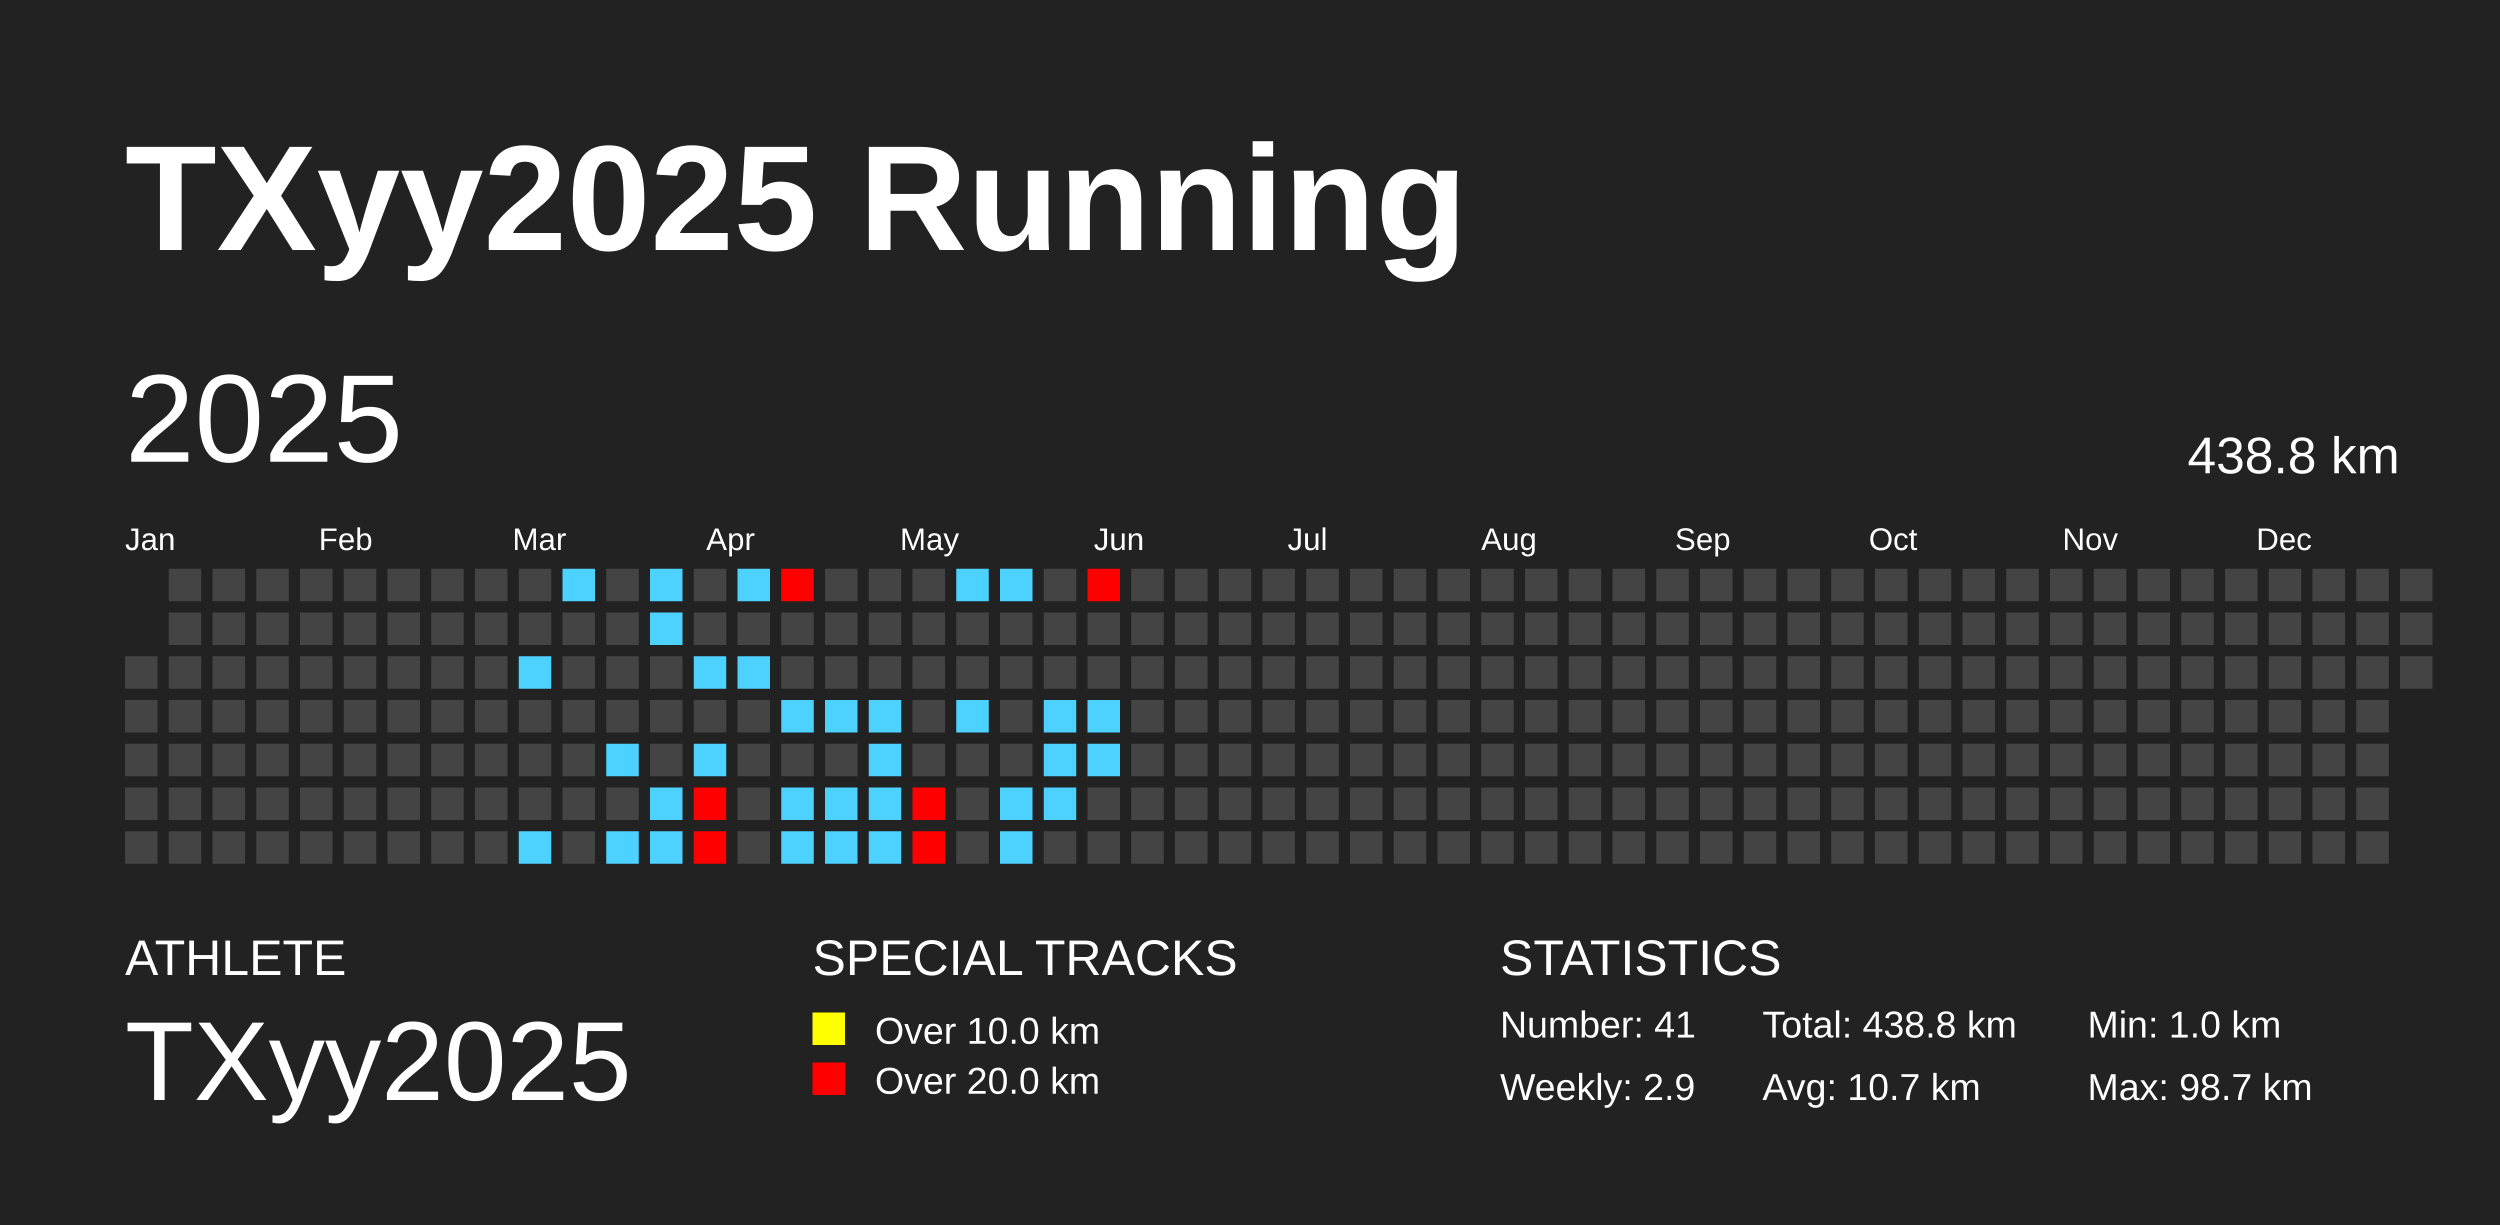
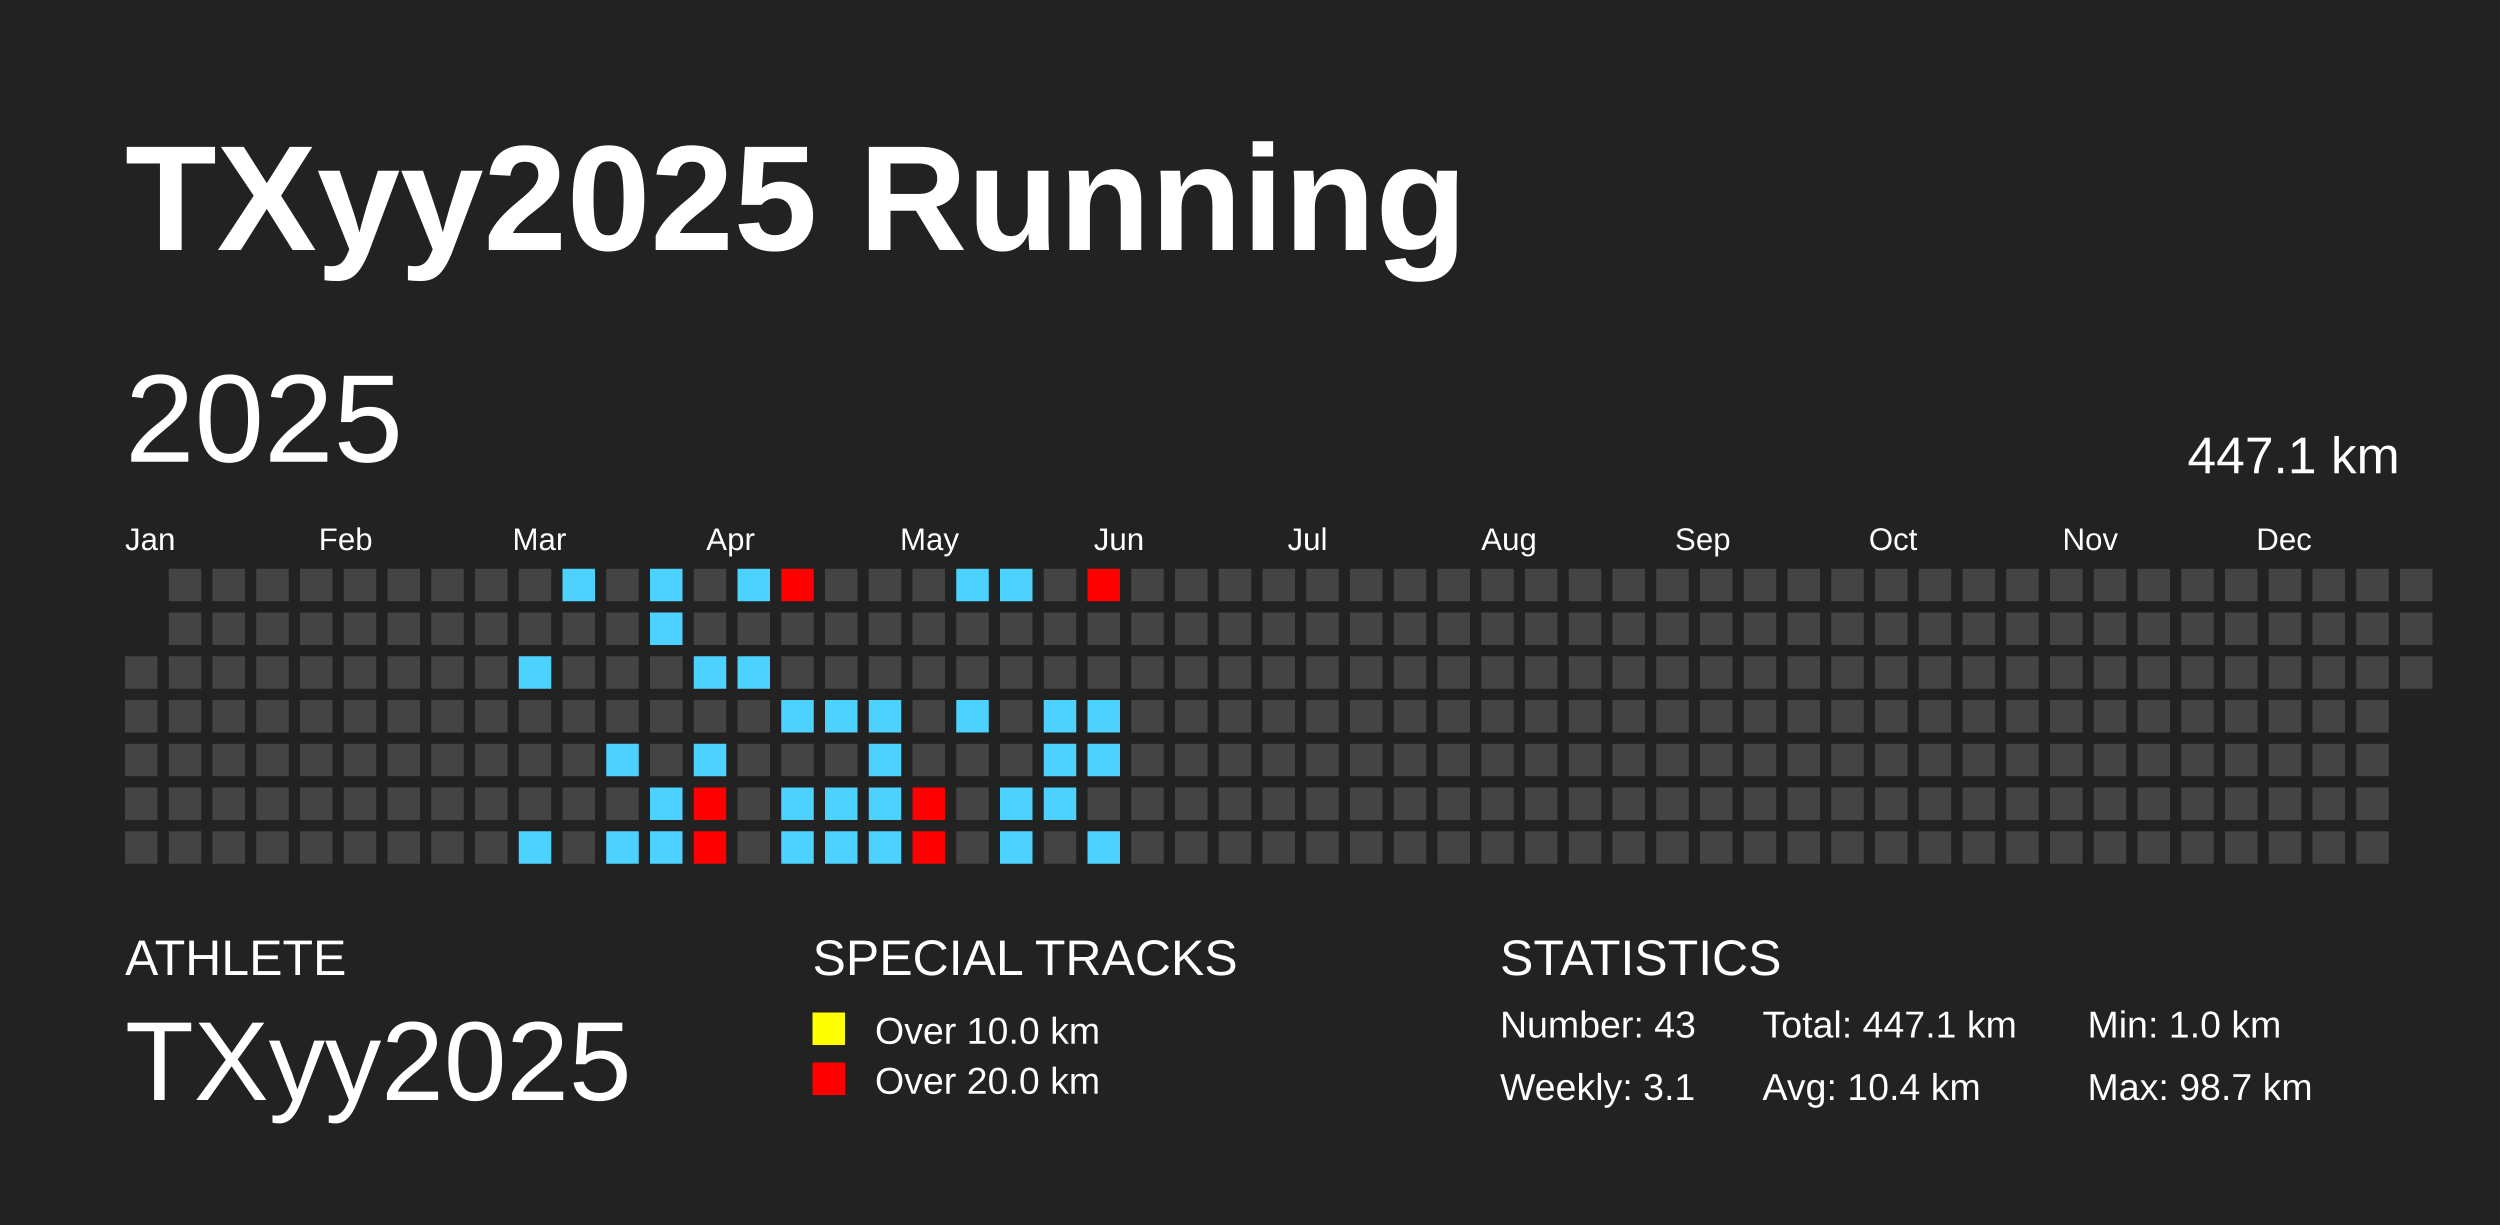
<svg xmlns="http://www.w3.org/2000/svg" baseProfile="full" height="98mm" version="1.1" viewBox="0,0,200,98" width="200mm">
  <defs />
  <rect fill="#222222" height="98" width="200" x="0" y="0" />
  <text fill="#FFFFFF" style="font-size:12px; font-family:Arial; font-weight:bold;" x="10" y="20">TXyy2025 Running</text>
  <text fill="#FFFFFF" style="font-size:4px; font-family:Arial" x="10" y="78">ATHLETE</text>
  <text fill="#FFFFFF" style="font-size:9px; font-family:Arial" x="10" y="88">TXyy2025</text>
  <text fill="#FFFFFF" style="font-size:4px; font-family:Arial" x="65" y="78">SPECIAL TRACKS</text>
  <rect fill="yellow" height="2.6" width="2.6" x="65" y="81" />
  <text fill="#FFFFFF" style="font-size:3px; font-family:Arial" x="70" y="83.5">Over 10.0 km</text>
  <rect fill="red" height="2.6" width="2.6" x="65" y="85" />
  <text fill="#FFFFFF" style="font-size:3px; font-family:Arial" x="70" y="87.5">Over 20.0 km</text>
  <text fill="#FFFFFF" style="font-size:4px; font-family:Arial" x="120" y="78">STATISTICS</text>
-   <text fill="#FFFFFF" style="font-size:3px; font-family:Arial" x="120" y="83">Number: 41</text>
-   <text fill="#FFFFFF" style="font-size:3px; font-family:Arial" x="120" y="88">Weekly: 2.9</text>
-   <text fill="#FFFFFF" style="font-size:3px; font-family:Arial" x="141" y="83">Total: 438.8 km</text>
-   <text fill="#FFFFFF" style="font-size:3px; font-family:Arial" x="141" y="88">Avg: 10.7 km</text>
+   <text fill="#FFFFFF" style="font-size:3px; font-family:Arial" x="120" y="83">Number: 43</text>
+   <text fill="#FFFFFF" style="font-size:3px; font-family:Arial" x="120" y="88">Weekly: 3.1</text>
+   <text fill="#FFFFFF" style="font-size:3px; font-family:Arial" x="141" y="83">Total: 447.1 km</text>
+   <text fill="#FFFFFF" style="font-size:3px; font-family:Arial" x="141" y="88">Avg: 10.4 km</text>
  <text fill="#FFFFFF" style="font-size:3px; font-family:Arial" x="167" y="83">Min: 1.0 km</text>
  <text fill="#FFFFFF" style="font-size:3px; font-family:Arial" x="167" y="88">Max: 98.7 km</text>
  <text dominant-baseline="hanging" fill="#FFFFFF" style="font-size:10.0px; font-family:Arial;" x="10" y="30">2025</text>
-   <text dominant-baseline="hanging" fill="#FFFFFF" style="font-size:4.125px; font-family:Arial;" x="175" y="35">438.8 km</text>
+   <text dominant-baseline="hanging" fill="#FFFFFF" style="font-size:4.125px; font-family:Arial;" x="175" y="35">447.1 km</text>
  <text fill="#FFFFFF" style="font-size:2.5px; font-family:Arial" x="10.0" y="44">Jan</text>
  <text fill="#FFFFFF" style="font-size:2.5px; font-family:Arial" x="25.5" y="44">Feb</text>
  <text fill="#FFFFFF" style="font-size:2.5px; font-family:Arial" x="41.0" y="44">Mar</text>
  <text fill="#FFFFFF" style="font-size:2.5px; font-family:Arial" x="56.5" y="44">Apr</text>
  <text fill="#FFFFFF" style="font-size:2.5px; font-family:Arial" x="72.0" y="44">May</text>
  <text fill="#FFFFFF" style="font-size:2.5px; font-family:Arial" x="87.5" y="44">Jun</text>
  <text fill="#FFFFFF" style="font-size:2.5px; font-family:Arial" x="103.0" y="44">Jul</text>
  <text fill="#FFFFFF" style="font-size:2.5px; font-family:Arial" x="118.5" y="44">Aug</text>
  <text fill="#FFFFFF" style="font-size:2.5px; font-family:Arial" x="134.0" y="44">Sep</text>
  <text fill="#FFFFFF" style="font-size:2.5px; font-family:Arial" x="149.5" y="44">Oct</text>
  <text fill="#FFFFFF" style="font-size:2.5px; font-family:Arial" x="165.0" y="44">Nov</text>
  <text fill="#FFFFFF" style="font-size:2.5px; font-family:Arial" x="180.5" y="44">Dec</text>
  <rect fill="#444444" height="2.6" width="2.6" x="10.0" y="52.5" />
  <rect fill="#444444" height="2.6" width="2.6" x="10.0" y="56.0" />
  <rect fill="#444444" height="2.6" width="2.6" x="10.0" y="59.5" />
  <rect fill="#444444" height="2.6" width="2.6" x="10.0" y="63.0" />
  <rect fill="#444444" height="2.6" width="2.6" x="10.0" y="66.5" />
  <rect fill="#444444" height="2.6" width="2.6" x="13.5" y="45.5" />
  <rect fill="#444444" height="2.6" width="2.6" x="13.5" y="49.0" />
  <rect fill="#444444" height="2.6" width="2.6" x="13.5" y="52.5" />
  <rect fill="#444444" height="2.6" width="2.6" x="13.5" y="56.0" />
  <rect fill="#444444" height="2.6" width="2.6" x="13.5" y="59.5" />
  <rect fill="#444444" height="2.6" width="2.6" x="13.5" y="63.0" />
  <rect fill="#444444" height="2.6" width="2.6" x="13.5" y="66.5" />
  <rect fill="#444444" height="2.6" width="2.6" x="17.0" y="45.5" />
  <rect fill="#444444" height="2.6" width="2.6" x="17.0" y="49.0" />
  <rect fill="#444444" height="2.6" width="2.6" x="17.0" y="52.5" />
  <rect fill="#444444" height="2.6" width="2.6" x="17.0" y="56.0" />
  <rect fill="#444444" height="2.6" width="2.6" x="17.0" y="59.5" />
  <rect fill="#444444" height="2.6" width="2.6" x="17.0" y="63.0" />
  <rect fill="#444444" height="2.6" width="2.6" x="17.0" y="66.5" />
  <rect fill="#444444" height="2.6" width="2.6" x="20.5" y="45.5" />
  <rect fill="#444444" height="2.6" width="2.6" x="20.5" y="49.0" />
  <rect fill="#444444" height="2.6" width="2.6" x="20.5" y="52.5" />
  <rect fill="#444444" height="2.6" width="2.6" x="20.5" y="56.0" />
  <rect fill="#444444" height="2.6" width="2.6" x="20.5" y="59.5" />
  <rect fill="#444444" height="2.6" width="2.6" x="20.5" y="63.0" />
  <rect fill="#444444" height="2.6" width="2.6" x="20.5" y="66.5" />
  <rect fill="#444444" height="2.6" width="2.6" x="24.0" y="45.5" />
  <rect fill="#444444" height="2.6" width="2.6" x="24.0" y="49.0" />
  <rect fill="#444444" height="2.6" width="2.6" x="24.0" y="52.5" />
  <rect fill="#444444" height="2.6" width="2.6" x="24.0" y="56.0" />
  <rect fill="#444444" height="2.6" width="2.6" x="24.0" y="59.5" />
  <rect fill="#444444" height="2.6" width="2.6" x="24.0" y="63.0" />
  <rect fill="#444444" height="2.6" width="2.6" x="24.0" y="66.5" />
  <rect fill="#444444" height="2.6" width="2.6" x="27.5" y="45.5" />
  <rect fill="#444444" height="2.6" width="2.6" x="27.5" y="49.0" />
  <rect fill="#444444" height="2.6" width="2.6" x="27.5" y="52.5" />
  <rect fill="#444444" height="2.6" width="2.6" x="27.5" y="56.0" />
  <rect fill="#444444" height="2.6" width="2.6" x="27.5" y="59.5" />
  <rect fill="#444444" height="2.6" width="2.6" x="27.5" y="63.0" />
  <rect fill="#444444" height="2.6" width="2.6" x="27.5" y="66.5" />
  <rect fill="#444444" height="2.6" width="2.6" x="31.0" y="45.5" />
  <rect fill="#444444" height="2.6" width="2.6" x="31.0" y="49.0" />
  <rect fill="#444444" height="2.6" width="2.6" x="31.0" y="52.5" />
  <rect fill="#444444" height="2.6" width="2.6" x="31.0" y="56.0" />
  <rect fill="#444444" height="2.6" width="2.6" x="31.0" y="59.5" />
  <rect fill="#444444" height="2.6" width="2.6" x="31.0" y="63.0" />
  <rect fill="#444444" height="2.6" width="2.6" x="31.0" y="66.5" />
  <rect fill="#444444" height="2.6" width="2.6" x="34.5" y="45.5" />
  <rect fill="#444444" height="2.6" width="2.6" x="34.5" y="49.0" />
  <rect fill="#444444" height="2.6" width="2.6" x="34.5" y="52.5" />
  <rect fill="#444444" height="2.6" width="2.6" x="34.5" y="56.0" />
  <rect fill="#444444" height="2.6" width="2.6" x="34.5" y="59.5" />
  <rect fill="#444444" height="2.6" width="2.6" x="34.5" y="63.0" />
  <rect fill="#444444" height="2.6" width="2.6" x="34.5" y="66.5" />
  <rect fill="#444444" height="2.6" width="2.6" x="38.0" y="45.5" />
  <rect fill="#444444" height="2.6" width="2.6" x="38.0" y="49.0" />
  <rect fill="#444444" height="2.6" width="2.6" x="38.0" y="52.5" />
  <rect fill="#444444" height="2.6" width="2.6" x="38.0" y="56.0" />
  <rect fill="#444444" height="2.6" width="2.6" x="38.0" y="59.5" />
  <rect fill="#444444" height="2.6" width="2.6" x="38.0" y="63.0" />
  <rect fill="#444444" height="2.6" width="2.6" x="38.0" y="66.5" />
  <rect fill="#444444" height="2.6" width="2.6" x="41.5" y="45.5" />
  <rect fill="#444444" height="2.6" width="2.6" x="41.5" y="49.0" />
  <rect fill="#4dd2ff" height="2.6" width="2.6" x="41.5" y="52.5" />
  <rect fill="#444444" height="2.6" width="2.6" x="41.5" y="56.0" />
  <rect fill="#444444" height="2.6" width="2.6" x="41.5" y="59.5" />
  <rect fill="#444444" height="2.6" width="2.6" x="41.5" y="63.0" />
  <rect fill="#4dd2ff" height="2.6" width="2.6" x="41.5" y="66.5" />
  <rect fill="#4dd2ff" height="2.6" width="2.6" x="45.0" y="45.5" />
  <rect fill="#444444" height="2.6" width="2.6" x="45.0" y="49.0" />
  <rect fill="#444444" height="2.6" width="2.6" x="45.0" y="52.5" />
  <rect fill="#444444" height="2.6" width="2.6" x="45.0" y="56.0" />
  <rect fill="#444444" height="2.6" width="2.6" x="45.0" y="59.5" />
  <rect fill="#444444" height="2.6" width="2.6" x="45.0" y="63.0" />
  <rect fill="#444444" height="2.6" width="2.6" x="45.0" y="66.5" />
  <rect fill="#444444" height="2.6" width="2.6" x="48.5" y="45.5" />
  <rect fill="#444444" height="2.6" width="2.6" x="48.5" y="49.0" />
  <rect fill="#444444" height="2.6" width="2.6" x="48.5" y="52.5" />
  <rect fill="#444444" height="2.6" width="2.6" x="48.5" y="56.0" />
  <rect fill="#4dd2ff" height="2.6" width="2.6" x="48.5" y="59.5" />
  <rect fill="#444444" height="2.6" width="2.6" x="48.5" y="63.0" />
  <rect fill="#4dd2ff" height="2.6" width="2.6" x="48.5" y="66.5" />
  <rect fill="#4dd2ff" height="2.6" width="2.6" x="52.0" y="45.5" />
  <rect fill="#4dd2ff" height="2.6" width="2.6" x="52.0" y="49.0" />
  <rect fill="#444444" height="2.6" width="2.6" x="52.0" y="52.5" />
  <rect fill="#444444" height="2.6" width="2.6" x="52.0" y="56.0" />
  <rect fill="#444444" height="2.6" width="2.6" x="52.0" y="59.5" />
  <rect fill="#4dd2ff" height="2.6" width="2.6" x="52.0" y="63.0" />
  <rect fill="#4dd2ff" height="2.6" width="2.6" x="52.0" y="66.5" />
  <rect fill="#444444" height="2.6" width="2.6" x="55.5" y="45.5" />
  <rect fill="#444444" height="2.6" width="2.6" x="55.5" y="49.0" />
  <rect fill="#4dd2ff" height="2.6" width="2.6" x="55.5" y="52.5" />
  <rect fill="#444444" height="2.6" width="2.6" x="55.5" y="56.0" />
  <rect fill="#4dd2ff" height="2.6" width="2.6" x="55.5" y="59.5" />
  <rect fill="red" height="2.6" width="2.6" x="55.5" y="63.0" />
  <rect fill="red" height="2.6" width="2.6" x="55.5" y="66.5" />
  <rect fill="#4dd2ff" height="2.6" width="2.6" x="59.0" y="45.5" />
  <rect fill="#444444" height="2.6" width="2.6" x="59.0" y="49.0" />
  <rect fill="#4dd2ff" height="2.6" width="2.6" x="59.0" y="52.5" />
  <rect fill="#444444" height="2.6" width="2.6" x="59.0" y="56.0" />
  <rect fill="#444444" height="2.6" width="2.6" x="59.0" y="59.5" />
  <rect fill="#444444" height="2.6" width="2.6" x="59.0" y="63.0" />
  <rect fill="#444444" height="2.6" width="2.6" x="59.0" y="66.5" />
  <rect fill="red" height="2.6" width="2.6" x="62.5" y="45.5" />
  <rect fill="#444444" height="2.6" width="2.6" x="62.5" y="49.0" />
  <rect fill="#444444" height="2.6" width="2.6" x="62.5" y="52.5" />
  <rect fill="#4dd2ff" height="2.6" width="2.6" x="62.5" y="56.0" />
  <rect fill="#444444" height="2.6" width="2.6" x="62.5" y="59.5" />
  <rect fill="#4dd2ff" height="2.6" width="2.6" x="62.5" y="63.0" />
  <rect fill="#4dd2ff" height="2.6" width="2.6" x="62.5" y="66.5" />
  <rect fill="#444444" height="2.6" width="2.6" x="66.0" y="45.5" />
  <rect fill="#444444" height="2.6" width="2.6" x="66.0" y="49.0" />
  <rect fill="#444444" height="2.6" width="2.6" x="66.0" y="52.5" />
  <rect fill="#4dd2ff" height="2.6" width="2.6" x="66.0" y="56.0" />
  <rect fill="#444444" height="2.6" width="2.6" x="66.0" y="59.5" />
  <rect fill="#4dd2ff" height="2.6" width="2.6" x="66.0" y="63.0" />
  <rect fill="#4dd2ff" height="2.6" width="2.6" x="66.0" y="66.5" />
  <rect fill="#444444" height="2.6" width="2.6" x="69.5" y="45.5" />
  <rect fill="#444444" height="2.6" width="2.6" x="69.5" y="49.0" />
  <rect fill="#444444" height="2.6" width="2.6" x="69.5" y="52.5" />
  <rect fill="#4dd2ff" height="2.6" width="2.6" x="69.5" y="56.0" />
  <rect fill="#4dd2ff" height="2.6" width="2.6" x="69.5" y="59.5" />
  <rect fill="#4dd2ff" height="2.6" width="2.6" x="69.5" y="63.0" />
  <rect fill="#4dd2ff" height="2.6" width="2.6" x="69.5" y="66.5" />
  <rect fill="#444444" height="2.6" width="2.6" x="73.0" y="45.5" />
  <rect fill="#444444" height="2.6" width="2.6" x="73.0" y="49.0" />
  <rect fill="#444444" height="2.6" width="2.6" x="73.0" y="52.5" />
  <rect fill="#444444" height="2.6" width="2.6" x="73.0" y="56.0" />
  <rect fill="#444444" height="2.6" width="2.6" x="73.0" y="59.5" />
  <rect fill="red" height="2.6" width="2.6" x="73.0" y="63.0" />
  <rect fill="red" height="2.6" width="2.6" x="73.0" y="66.5" />
  <rect fill="#4dd2ff" height="2.6" width="2.6" x="76.5" y="45.5" />
  <rect fill="#444444" height="2.6" width="2.6" x="76.5" y="49.0" />
  <rect fill="#444444" height="2.6" width="2.6" x="76.5" y="52.5" />
  <rect fill="#4dd2ff" height="2.6" width="2.6" x="76.5" y="56.0" />
  <rect fill="#444444" height="2.6" width="2.6" x="76.5" y="59.5" />
  <rect fill="#444444" height="2.6" width="2.6" x="76.5" y="63.0" />
  <rect fill="#444444" height="2.6" width="2.6" x="76.5" y="66.5" />
  <rect fill="#4dd2ff" height="2.6" width="2.6" x="80.0" y="45.5" />
  <rect fill="#444444" height="2.6" width="2.6" x="80.0" y="49.0" />
  <rect fill="#444444" height="2.6" width="2.6" x="80.0" y="52.5" />
  <rect fill="#444444" height="2.6" width="2.6" x="80.0" y="56.0" />
  <rect fill="#444444" height="2.6" width="2.6" x="80.0" y="59.5" />
  <rect fill="#4dd2ff" height="2.6" width="2.6" x="80.0" y="63.0" />
  <rect fill="#4dd2ff" height="2.6" width="2.6" x="80.0" y="66.5" />
  <rect fill="#444444" height="2.6" width="2.6" x="83.5" y="45.5" />
  <rect fill="#444444" height="2.6" width="2.6" x="83.5" y="49.0" />
  <rect fill="#444444" height="2.6" width="2.6" x="83.5" y="52.5" />
  <rect fill="#4dd2ff" height="2.6" width="2.6" x="83.5" y="56.0" />
  <rect fill="#4dd2ff" height="2.6" width="2.6" x="83.5" y="59.5" />
  <rect fill="#4dd2ff" height="2.6" width="2.6" x="83.5" y="63.0" />
  <rect fill="#444444" height="2.6" width="2.6" x="83.5" y="66.5" />
  <rect fill="red" height="2.6" width="2.6" x="87.0" y="45.5" />
  <rect fill="#444444" height="2.6" width="2.6" x="87.0" y="49.0" />
  <rect fill="#444444" height="2.6" width="2.6" x="87.0" y="52.5" />
  <rect fill="#4dd2ff" height="2.6" width="2.6" x="87.0" y="56.0" />
  <rect fill="#4dd2ff" height="2.6" width="2.6" x="87.0" y="59.5" />
  <rect fill="#444444" height="2.6" width="2.6" x="87.0" y="63.0" />
-   <rect fill="#444444" height="2.6" width="2.6" x="87.0" y="66.5" />
+   <rect fill="#4dd2ff" height="2.6" width="2.6" x="87.0" y="66.5" />
  <rect fill="#444444" height="2.6" width="2.6" x="90.5" y="45.5" />
  <rect fill="#444444" height="2.6" width="2.6" x="90.5" y="49.0" />
  <rect fill="#444444" height="2.6" width="2.6" x="90.5" y="52.5" />
  <rect fill="#444444" height="2.6" width="2.6" x="90.5" y="56.0" />
  <rect fill="#444444" height="2.6" width="2.6" x="90.5" y="59.5" />
  <rect fill="#444444" height="2.6" width="2.6" x="90.5" y="63.0" />
  <rect fill="#444444" height="2.6" width="2.6" x="90.5" y="66.5" />
  <rect fill="#444444" height="2.6" width="2.6" x="94.0" y="45.5" />
  <rect fill="#444444" height="2.6" width="2.6" x="94.0" y="49.0" />
  <rect fill="#444444" height="2.6" width="2.6" x="94.0" y="52.5" />
  <rect fill="#444444" height="2.6" width="2.6" x="94.0" y="56.0" />
  <rect fill="#444444" height="2.6" width="2.6" x="94.0" y="59.5" />
  <rect fill="#444444" height="2.6" width="2.6" x="94.0" y="63.0" />
  <rect fill="#444444" height="2.6" width="2.6" x="94.0" y="66.5" />
  <rect fill="#444444" height="2.6" width="2.6" x="97.5" y="45.5" />
  <rect fill="#444444" height="2.6" width="2.6" x="97.5" y="49.0" />
  <rect fill="#444444" height="2.6" width="2.6" x="97.5" y="52.5" />
  <rect fill="#444444" height="2.6" width="2.6" x="97.5" y="56.0" />
  <rect fill="#444444" height="2.6" width="2.6" x="97.5" y="59.5" />
  <rect fill="#444444" height="2.6" width="2.6" x="97.5" y="63.0" />
  <rect fill="#444444" height="2.6" width="2.6" x="97.5" y="66.5" />
  <rect fill="#444444" height="2.6" width="2.6" x="101.0" y="45.5" />
  <rect fill="#444444" height="2.6" width="2.6" x="101.0" y="49.0" />
  <rect fill="#444444" height="2.6" width="2.6" x="101.0" y="52.5" />
  <rect fill="#444444" height="2.6" width="2.6" x="101.0" y="56.0" />
  <rect fill="#444444" height="2.6" width="2.6" x="101.0" y="59.5" />
  <rect fill="#444444" height="2.6" width="2.6" x="101.0" y="63.0" />
  <rect fill="#444444" height="2.6" width="2.6" x="101.0" y="66.5" />
  <rect fill="#444444" height="2.6" width="2.6" x="104.5" y="45.5" />
  <rect fill="#444444" height="2.6" width="2.6" x="104.5" y="49.0" />
  <rect fill="#444444" height="2.6" width="2.6" x="104.5" y="52.5" />
  <rect fill="#444444" height="2.6" width="2.6" x="104.5" y="56.0" />
  <rect fill="#444444" height="2.6" width="2.6" x="104.5" y="59.5" />
  <rect fill="#444444" height="2.6" width="2.6" x="104.5" y="63.0" />
  <rect fill="#444444" height="2.6" width="2.6" x="104.5" y="66.5" />
  <rect fill="#444444" height="2.6" width="2.6" x="108.0" y="45.5" />
  <rect fill="#444444" height="2.6" width="2.6" x="108.0" y="49.0" />
  <rect fill="#444444" height="2.6" width="2.6" x="108.0" y="52.5" />
  <rect fill="#444444" height="2.6" width="2.6" x="108.0" y="56.0" />
  <rect fill="#444444" height="2.6" width="2.6" x="108.0" y="59.5" />
  <rect fill="#444444" height="2.6" width="2.6" x="108.0" y="63.0" />
  <rect fill="#444444" height="2.6" width="2.6" x="108.0" y="66.5" />
  <rect fill="#444444" height="2.6" width="2.6" x="111.5" y="45.5" />
  <rect fill="#444444" height="2.6" width="2.6" x="111.5" y="49.0" />
  <rect fill="#444444" height="2.6" width="2.6" x="111.5" y="52.5" />
  <rect fill="#444444" height="2.6" width="2.6" x="111.5" y="56.0" />
  <rect fill="#444444" height="2.6" width="2.6" x="111.5" y="59.5" />
  <rect fill="#444444" height="2.6" width="2.6" x="111.5" y="63.0" />
  <rect fill="#444444" height="2.6" width="2.6" x="111.5" y="66.5" />
  <rect fill="#444444" height="2.6" width="2.6" x="115.0" y="45.5" />
  <rect fill="#444444" height="2.6" width="2.6" x="115.0" y="49.0" />
  <rect fill="#444444" height="2.6" width="2.6" x="115.0" y="52.5" />
  <rect fill="#444444" height="2.6" width="2.6" x="115.0" y="56.0" />
  <rect fill="#444444" height="2.6" width="2.6" x="115.0" y="59.5" />
  <rect fill="#444444" height="2.6" width="2.6" x="115.0" y="63.0" />
  <rect fill="#444444" height="2.6" width="2.6" x="115.0" y="66.5" />
  <rect fill="#444444" height="2.6" width="2.6" x="118.5" y="45.5" />
  <rect fill="#444444" height="2.6" width="2.6" x="118.5" y="49.0" />
  <rect fill="#444444" height="2.6" width="2.6" x="118.5" y="52.5" />
  <rect fill="#444444" height="2.6" width="2.6" x="118.5" y="56.0" />
  <rect fill="#444444" height="2.6" width="2.6" x="118.5" y="59.5" />
  <rect fill="#444444" height="2.6" width="2.6" x="118.5" y="63.0" />
  <rect fill="#444444" height="2.6" width="2.6" x="118.5" y="66.5" />
  <rect fill="#444444" height="2.6" width="2.6" x="122.0" y="45.5" />
  <rect fill="#444444" height="2.6" width="2.6" x="122.0" y="49.0" />
  <rect fill="#444444" height="2.6" width="2.6" x="122.0" y="52.5" />
  <rect fill="#444444" height="2.6" width="2.6" x="122.0" y="56.0" />
  <rect fill="#444444" height="2.6" width="2.6" x="122.0" y="59.5" />
  <rect fill="#444444" height="2.6" width="2.6" x="122.0" y="63.0" />
  <rect fill="#444444" height="2.6" width="2.6" x="122.0" y="66.5" />
  <rect fill="#444444" height="2.6" width="2.6" x="125.5" y="45.5" />
  <rect fill="#444444" height="2.6" width="2.6" x="125.5" y="49.0" />
  <rect fill="#444444" height="2.6" width="2.6" x="125.5" y="52.5" />
  <rect fill="#444444" height="2.6" width="2.6" x="125.5" y="56.0" />
  <rect fill="#444444" height="2.6" width="2.6" x="125.5" y="59.5" />
  <rect fill="#444444" height="2.6" width="2.6" x="125.5" y="63.0" />
  <rect fill="#444444" height="2.6" width="2.6" x="125.5" y="66.5" />
  <rect fill="#444444" height="2.6" width="2.6" x="129.0" y="45.5" />
  <rect fill="#444444" height="2.6" width="2.6" x="129.0" y="49.0" />
  <rect fill="#444444" height="2.6" width="2.6" x="129.0" y="52.5" />
  <rect fill="#444444" height="2.6" width="2.6" x="129.0" y="56.0" />
  <rect fill="#444444" height="2.6" width="2.6" x="129.0" y="59.5" />
  <rect fill="#444444" height="2.6" width="2.6" x="129.0" y="63.0" />
  <rect fill="#444444" height="2.6" width="2.6" x="129.0" y="66.5" />
  <rect fill="#444444" height="2.6" width="2.6" x="132.5" y="45.5" />
  <rect fill="#444444" height="2.6" width="2.6" x="132.5" y="49.0" />
  <rect fill="#444444" height="2.6" width="2.6" x="132.5" y="52.5" />
  <rect fill="#444444" height="2.6" width="2.6" x="132.5" y="56.0" />
  <rect fill="#444444" height="2.6" width="2.6" x="132.5" y="59.5" />
  <rect fill="#444444" height="2.6" width="2.6" x="132.5" y="63.0" />
  <rect fill="#444444" height="2.6" width="2.6" x="132.5" y="66.5" />
  <rect fill="#444444" height="2.6" width="2.6" x="136.0" y="45.5" />
  <rect fill="#444444" height="2.6" width="2.6" x="136.0" y="49.0" />
  <rect fill="#444444" height="2.6" width="2.6" x="136.0" y="52.5" />
  <rect fill="#444444" height="2.6" width="2.6" x="136.0" y="56.0" />
  <rect fill="#444444" height="2.6" width="2.6" x="136.0" y="59.5" />
  <rect fill="#444444" height="2.6" width="2.6" x="136.0" y="63.0" />
  <rect fill="#444444" height="2.6" width="2.6" x="136.0" y="66.5" />
  <rect fill="#444444" height="2.6" width="2.6" x="139.5" y="45.5" />
  <rect fill="#444444" height="2.6" width="2.6" x="139.5" y="49.0" />
  <rect fill="#444444" height="2.6" width="2.6" x="139.5" y="52.5" />
  <rect fill="#444444" height="2.6" width="2.6" x="139.5" y="56.0" />
  <rect fill="#444444" height="2.6" width="2.6" x="139.5" y="59.5" />
  <rect fill="#444444" height="2.6" width="2.6" x="139.5" y="63.0" />
  <rect fill="#444444" height="2.6" width="2.6" x="139.5" y="66.5" />
  <rect fill="#444444" height="2.6" width="2.6" x="143.0" y="45.5" />
  <rect fill="#444444" height="2.6" width="2.6" x="143.0" y="49.0" />
  <rect fill="#444444" height="2.6" width="2.6" x="143.0" y="52.5" />
  <rect fill="#444444" height="2.6" width="2.6" x="143.0" y="56.0" />
  <rect fill="#444444" height="2.6" width="2.6" x="143.0" y="59.5" />
  <rect fill="#444444" height="2.6" width="2.6" x="143.0" y="63.0" />
  <rect fill="#444444" height="2.6" width="2.6" x="143.0" y="66.5" />
  <rect fill="#444444" height="2.6" width="2.6" x="146.5" y="45.5" />
  <rect fill="#444444" height="2.6" width="2.6" x="146.5" y="49.0" />
  <rect fill="#444444" height="2.6" width="2.6" x="146.5" y="52.5" />
  <rect fill="#444444" height="2.6" width="2.6" x="146.5" y="56.0" />
  <rect fill="#444444" height="2.6" width="2.6" x="146.5" y="59.5" />
  <rect fill="#444444" height="2.6" width="2.6" x="146.5" y="63.0" />
  <rect fill="#444444" height="2.6" width="2.6" x="146.5" y="66.5" />
  <rect fill="#444444" height="2.6" width="2.6" x="150.0" y="45.5" />
  <rect fill="#444444" height="2.6" width="2.6" x="150.0" y="49.0" />
  <rect fill="#444444" height="2.6" width="2.6" x="150.0" y="52.5" />
  <rect fill="#444444" height="2.6" width="2.6" x="150.0" y="56.0" />
  <rect fill="#444444" height="2.6" width="2.6" x="150.0" y="59.5" />
  <rect fill="#444444" height="2.6" width="2.6" x="150.0" y="63.0" />
  <rect fill="#444444" height="2.6" width="2.6" x="150.0" y="66.5" />
  <rect fill="#444444" height="2.6" width="2.6" x="153.5" y="45.5" />
  <rect fill="#444444" height="2.6" width="2.6" x="153.5" y="49.0" />
  <rect fill="#444444" height="2.6" width="2.6" x="153.5" y="52.5" />
  <rect fill="#444444" height="2.6" width="2.6" x="153.5" y="56.0" />
  <rect fill="#444444" height="2.6" width="2.6" x="153.5" y="59.5" />
  <rect fill="#444444" height="2.6" width="2.6" x="153.5" y="63.0" />
  <rect fill="#444444" height="2.6" width="2.6" x="153.5" y="66.5" />
  <rect fill="#444444" height="2.6" width="2.6" x="157.0" y="45.5" />
  <rect fill="#444444" height="2.6" width="2.6" x="157.0" y="49.0" />
  <rect fill="#444444" height="2.6" width="2.6" x="157.0" y="52.5" />
  <rect fill="#444444" height="2.6" width="2.6" x="157.0" y="56.0" />
  <rect fill="#444444" height="2.6" width="2.6" x="157.0" y="59.5" />
  <rect fill="#444444" height="2.6" width="2.6" x="157.0" y="63.0" />
  <rect fill="#444444" height="2.6" width="2.6" x="157.0" y="66.5" />
  <rect fill="#444444" height="2.6" width="2.6" x="160.5" y="45.5" />
  <rect fill="#444444" height="2.6" width="2.6" x="160.5" y="49.0" />
  <rect fill="#444444" height="2.6" width="2.6" x="160.5" y="52.5" />
  <rect fill="#444444" height="2.6" width="2.6" x="160.5" y="56.0" />
  <rect fill="#444444" height="2.6" width="2.6" x="160.5" y="59.5" />
  <rect fill="#444444" height="2.6" width="2.6" x="160.5" y="63.0" />
  <rect fill="#444444" height="2.6" width="2.6" x="160.5" y="66.5" />
  <rect fill="#444444" height="2.6" width="2.6" x="164.0" y="45.5" />
  <rect fill="#444444" height="2.6" width="2.6" x="164.0" y="49.0" />
  <rect fill="#444444" height="2.6" width="2.6" x="164.0" y="52.5" />
  <rect fill="#444444" height="2.6" width="2.6" x="164.0" y="56.0" />
  <rect fill="#444444" height="2.6" width="2.6" x="164.0" y="59.5" />
  <rect fill="#444444" height="2.6" width="2.6" x="164.0" y="63.0" />
  <rect fill="#444444" height="2.6" width="2.6" x="164.0" y="66.5" />
  <rect fill="#444444" height="2.6" width="2.6" x="167.5" y="45.5" />
  <rect fill="#444444" height="2.6" width="2.6" x="167.5" y="49.0" />
  <rect fill="#444444" height="2.6" width="2.6" x="167.5" y="52.5" />
  <rect fill="#444444" height="2.6" width="2.6" x="167.5" y="56.0" />
  <rect fill="#444444" height="2.6" width="2.6" x="167.5" y="59.5" />
  <rect fill="#444444" height="2.6" width="2.6" x="167.5" y="63.0" />
  <rect fill="#444444" height="2.6" width="2.6" x="167.5" y="66.5" />
  <rect fill="#444444" height="2.6" width="2.6" x="171.0" y="45.5" />
  <rect fill="#444444" height="2.6" width="2.6" x="171.0" y="49.0" />
  <rect fill="#444444" height="2.6" width="2.6" x="171.0" y="52.5" />
  <rect fill="#444444" height="2.6" width="2.6" x="171.0" y="56.0" />
  <rect fill="#444444" height="2.6" width="2.6" x="171.0" y="59.5" />
  <rect fill="#444444" height="2.6" width="2.6" x="171.0" y="63.0" />
  <rect fill="#444444" height="2.6" width="2.6" x="171.0" y="66.5" />
  <rect fill="#444444" height="2.6" width="2.6" x="174.5" y="45.5" />
  <rect fill="#444444" height="2.6" width="2.6" x="174.5" y="49.0" />
  <rect fill="#444444" height="2.6" width="2.6" x="174.5" y="52.5" />
  <rect fill="#444444" height="2.6" width="2.6" x="174.5" y="56.0" />
  <rect fill="#444444" height="2.6" width="2.6" x="174.5" y="59.5" />
  <rect fill="#444444" height="2.6" width="2.6" x="174.5" y="63.0" />
  <rect fill="#444444" height="2.6" width="2.6" x="174.5" y="66.5" />
  <rect fill="#444444" height="2.6" width="2.6" x="178.0" y="45.5" />
  <rect fill="#444444" height="2.6" width="2.6" x="178.0" y="49.0" />
  <rect fill="#444444" height="2.6" width="2.6" x="178.0" y="52.5" />
  <rect fill="#444444" height="2.6" width="2.6" x="178.0" y="56.0" />
  <rect fill="#444444" height="2.6" width="2.6" x="178.0" y="59.5" />
  <rect fill="#444444" height="2.6" width="2.6" x="178.0" y="63.0" />
  <rect fill="#444444" height="2.6" width="2.6" x="178.0" y="66.5" />
  <rect fill="#444444" height="2.6" width="2.6" x="181.5" y="45.5" />
  <rect fill="#444444" height="2.6" width="2.6" x="181.5" y="49.0" />
  <rect fill="#444444" height="2.6" width="2.6" x="181.5" y="52.5" />
  <rect fill="#444444" height="2.6" width="2.6" x="181.5" y="56.0" />
  <rect fill="#444444" height="2.6" width="2.6" x="181.5" y="59.5" />
  <rect fill="#444444" height="2.6" width="2.6" x="181.5" y="63.0" />
  <rect fill="#444444" height="2.6" width="2.6" x="181.5" y="66.5" />
  <rect fill="#444444" height="2.6" width="2.6" x="185.0" y="45.5" />
  <rect fill="#444444" height="2.6" width="2.6" x="185.0" y="49.0" />
  <rect fill="#444444" height="2.6" width="2.6" x="185.0" y="52.5" />
  <rect fill="#444444" height="2.6" width="2.6" x="185.0" y="56.0" />
  <rect fill="#444444" height="2.6" width="2.6" x="185.0" y="59.5" />
  <rect fill="#444444" height="2.6" width="2.6" x="185.0" y="63.0" />
  <rect fill="#444444" height="2.6" width="2.6" x="185.0" y="66.5" />
  <rect fill="#444444" height="2.6" width="2.6" x="188.5" y="45.5" />
  <rect fill="#444444" height="2.6" width="2.6" x="188.5" y="49.0" />
  <rect fill="#444444" height="2.6" width="2.6" x="188.5" y="52.5" />
  <rect fill="#444444" height="2.6" width="2.6" x="188.5" y="56.0" />
  <rect fill="#444444" height="2.6" width="2.6" x="188.5" y="59.5" />
  <rect fill="#444444" height="2.6" width="2.6" x="188.5" y="63.0" />
  <rect fill="#444444" height="2.6" width="2.6" x="188.5" y="66.5" />
  <rect fill="#444444" height="2.6" width="2.6" x="192.0" y="45.5" />
  <rect fill="#444444" height="2.6" width="2.6" x="192.0" y="49.0" />
  <rect fill="#444444" height="2.6" width="2.6" x="192.0" y="52.5" />
</svg>
